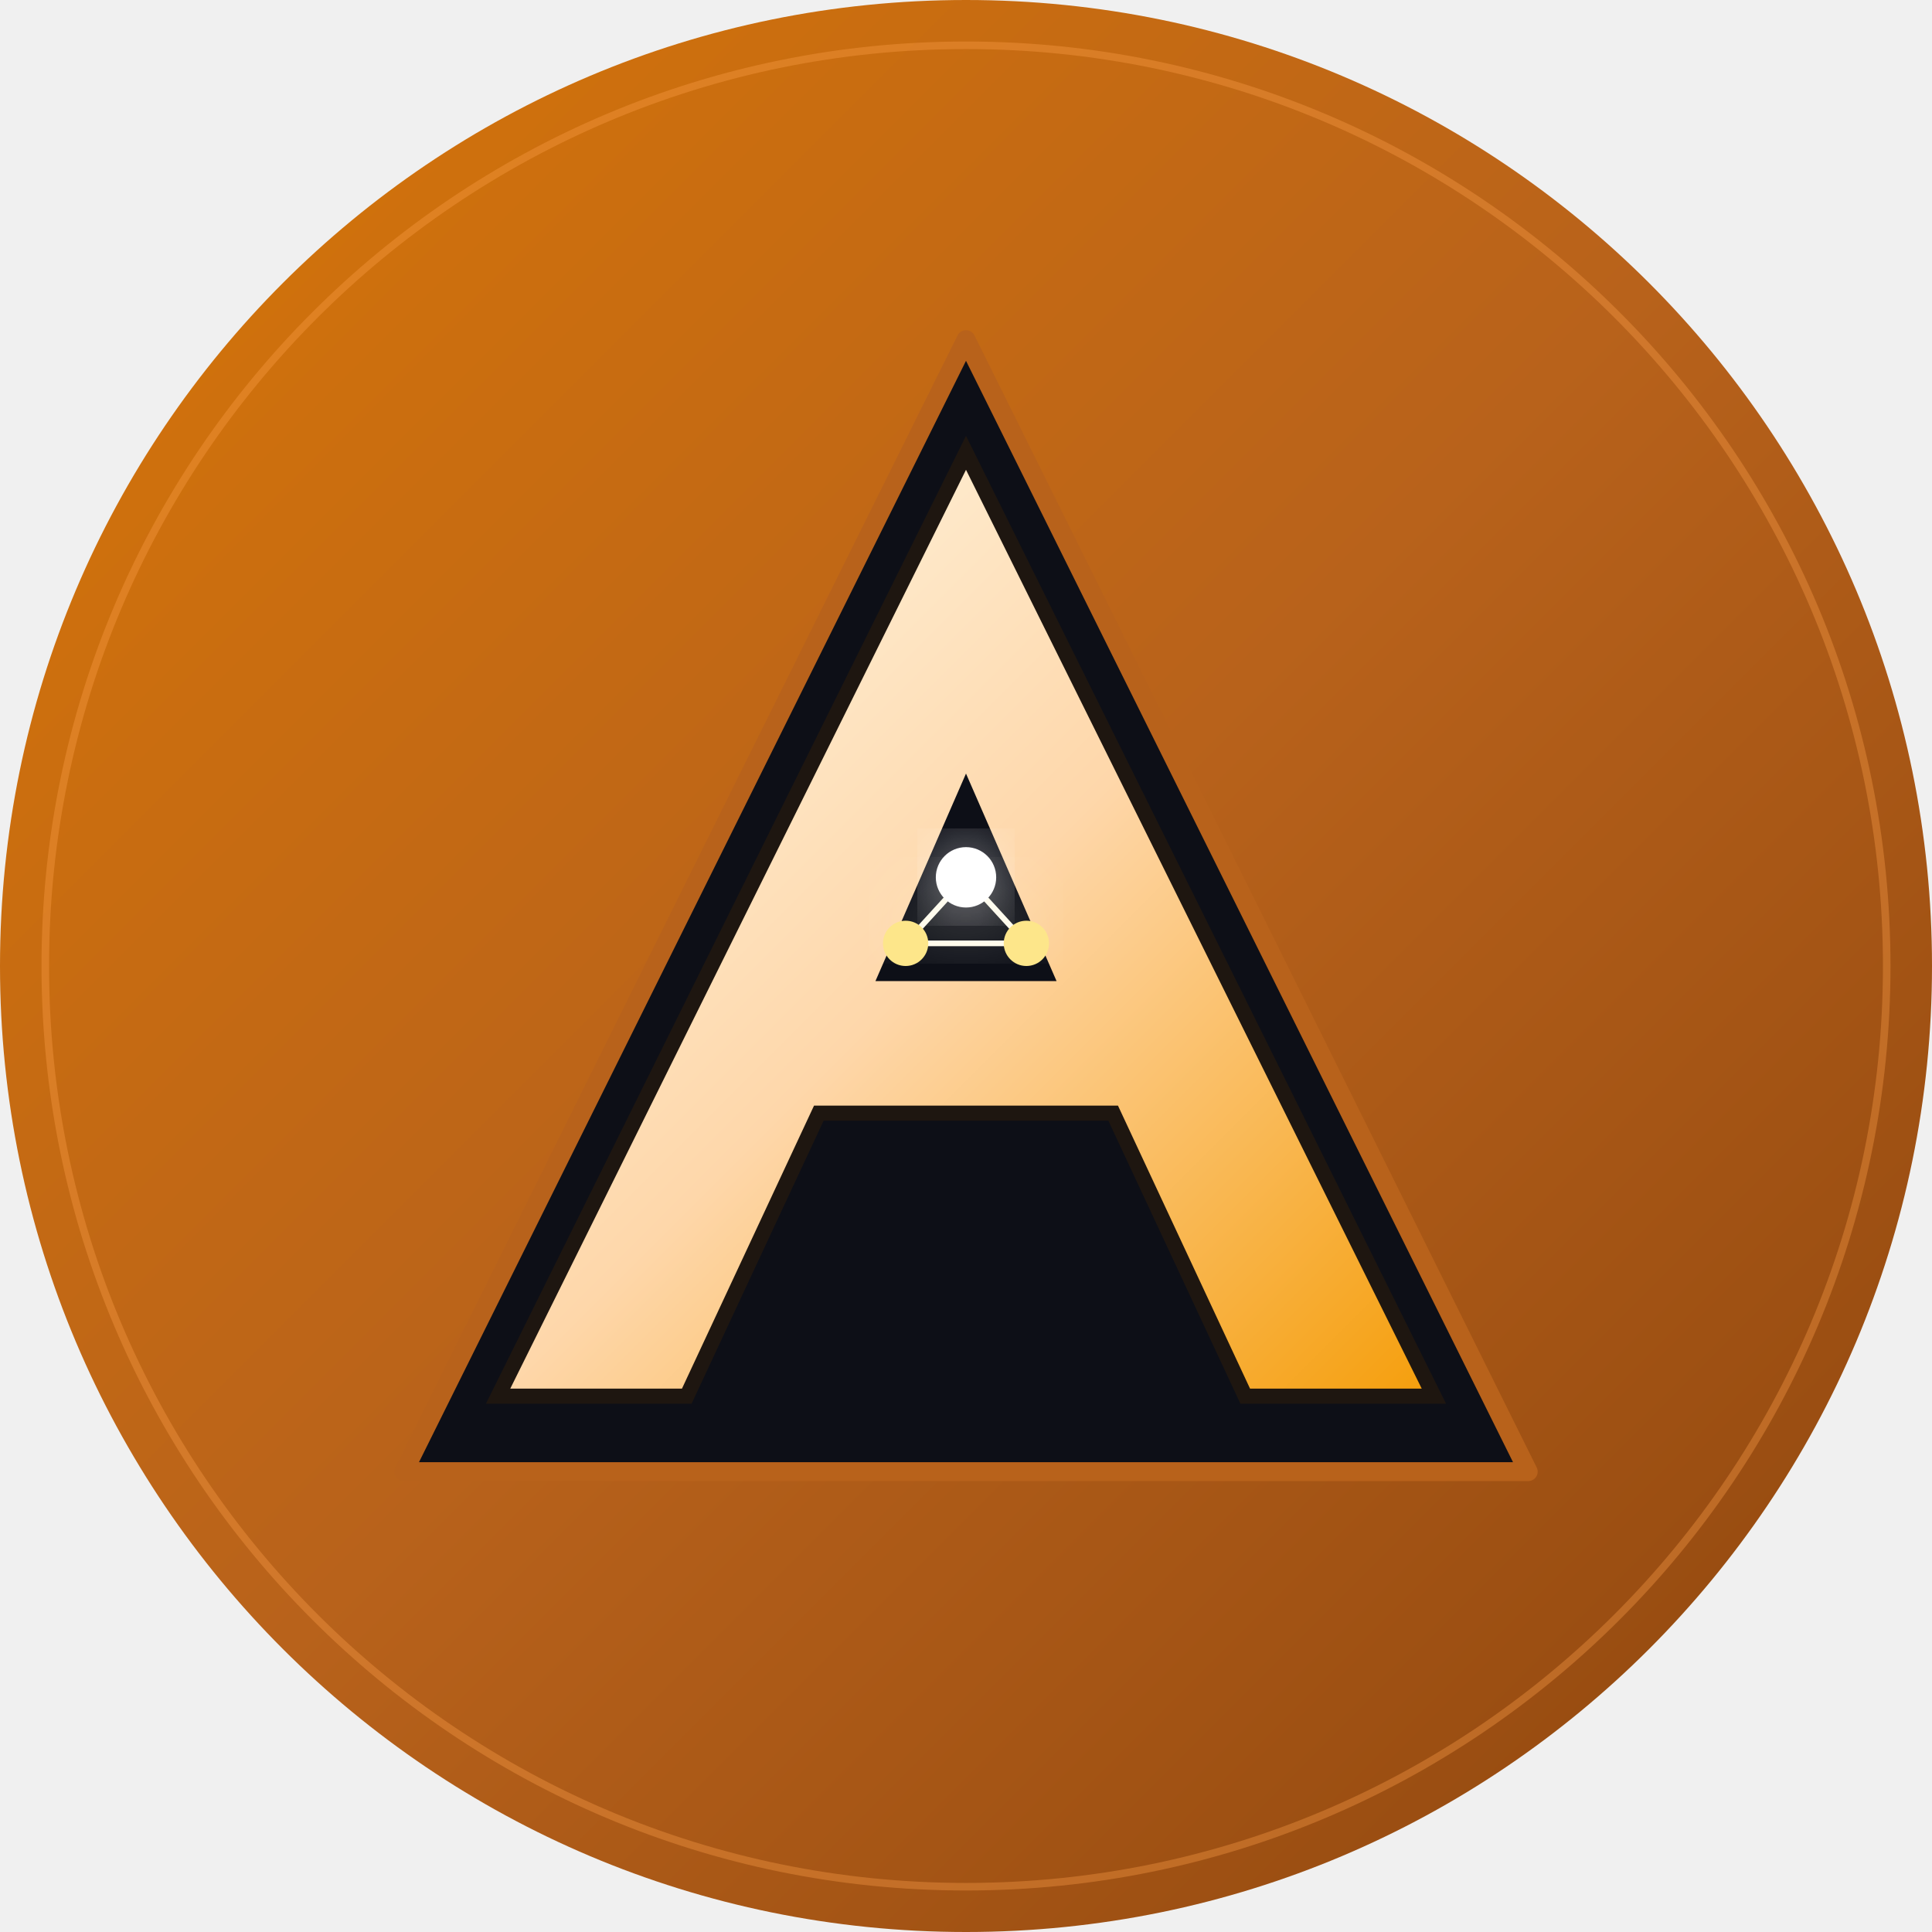
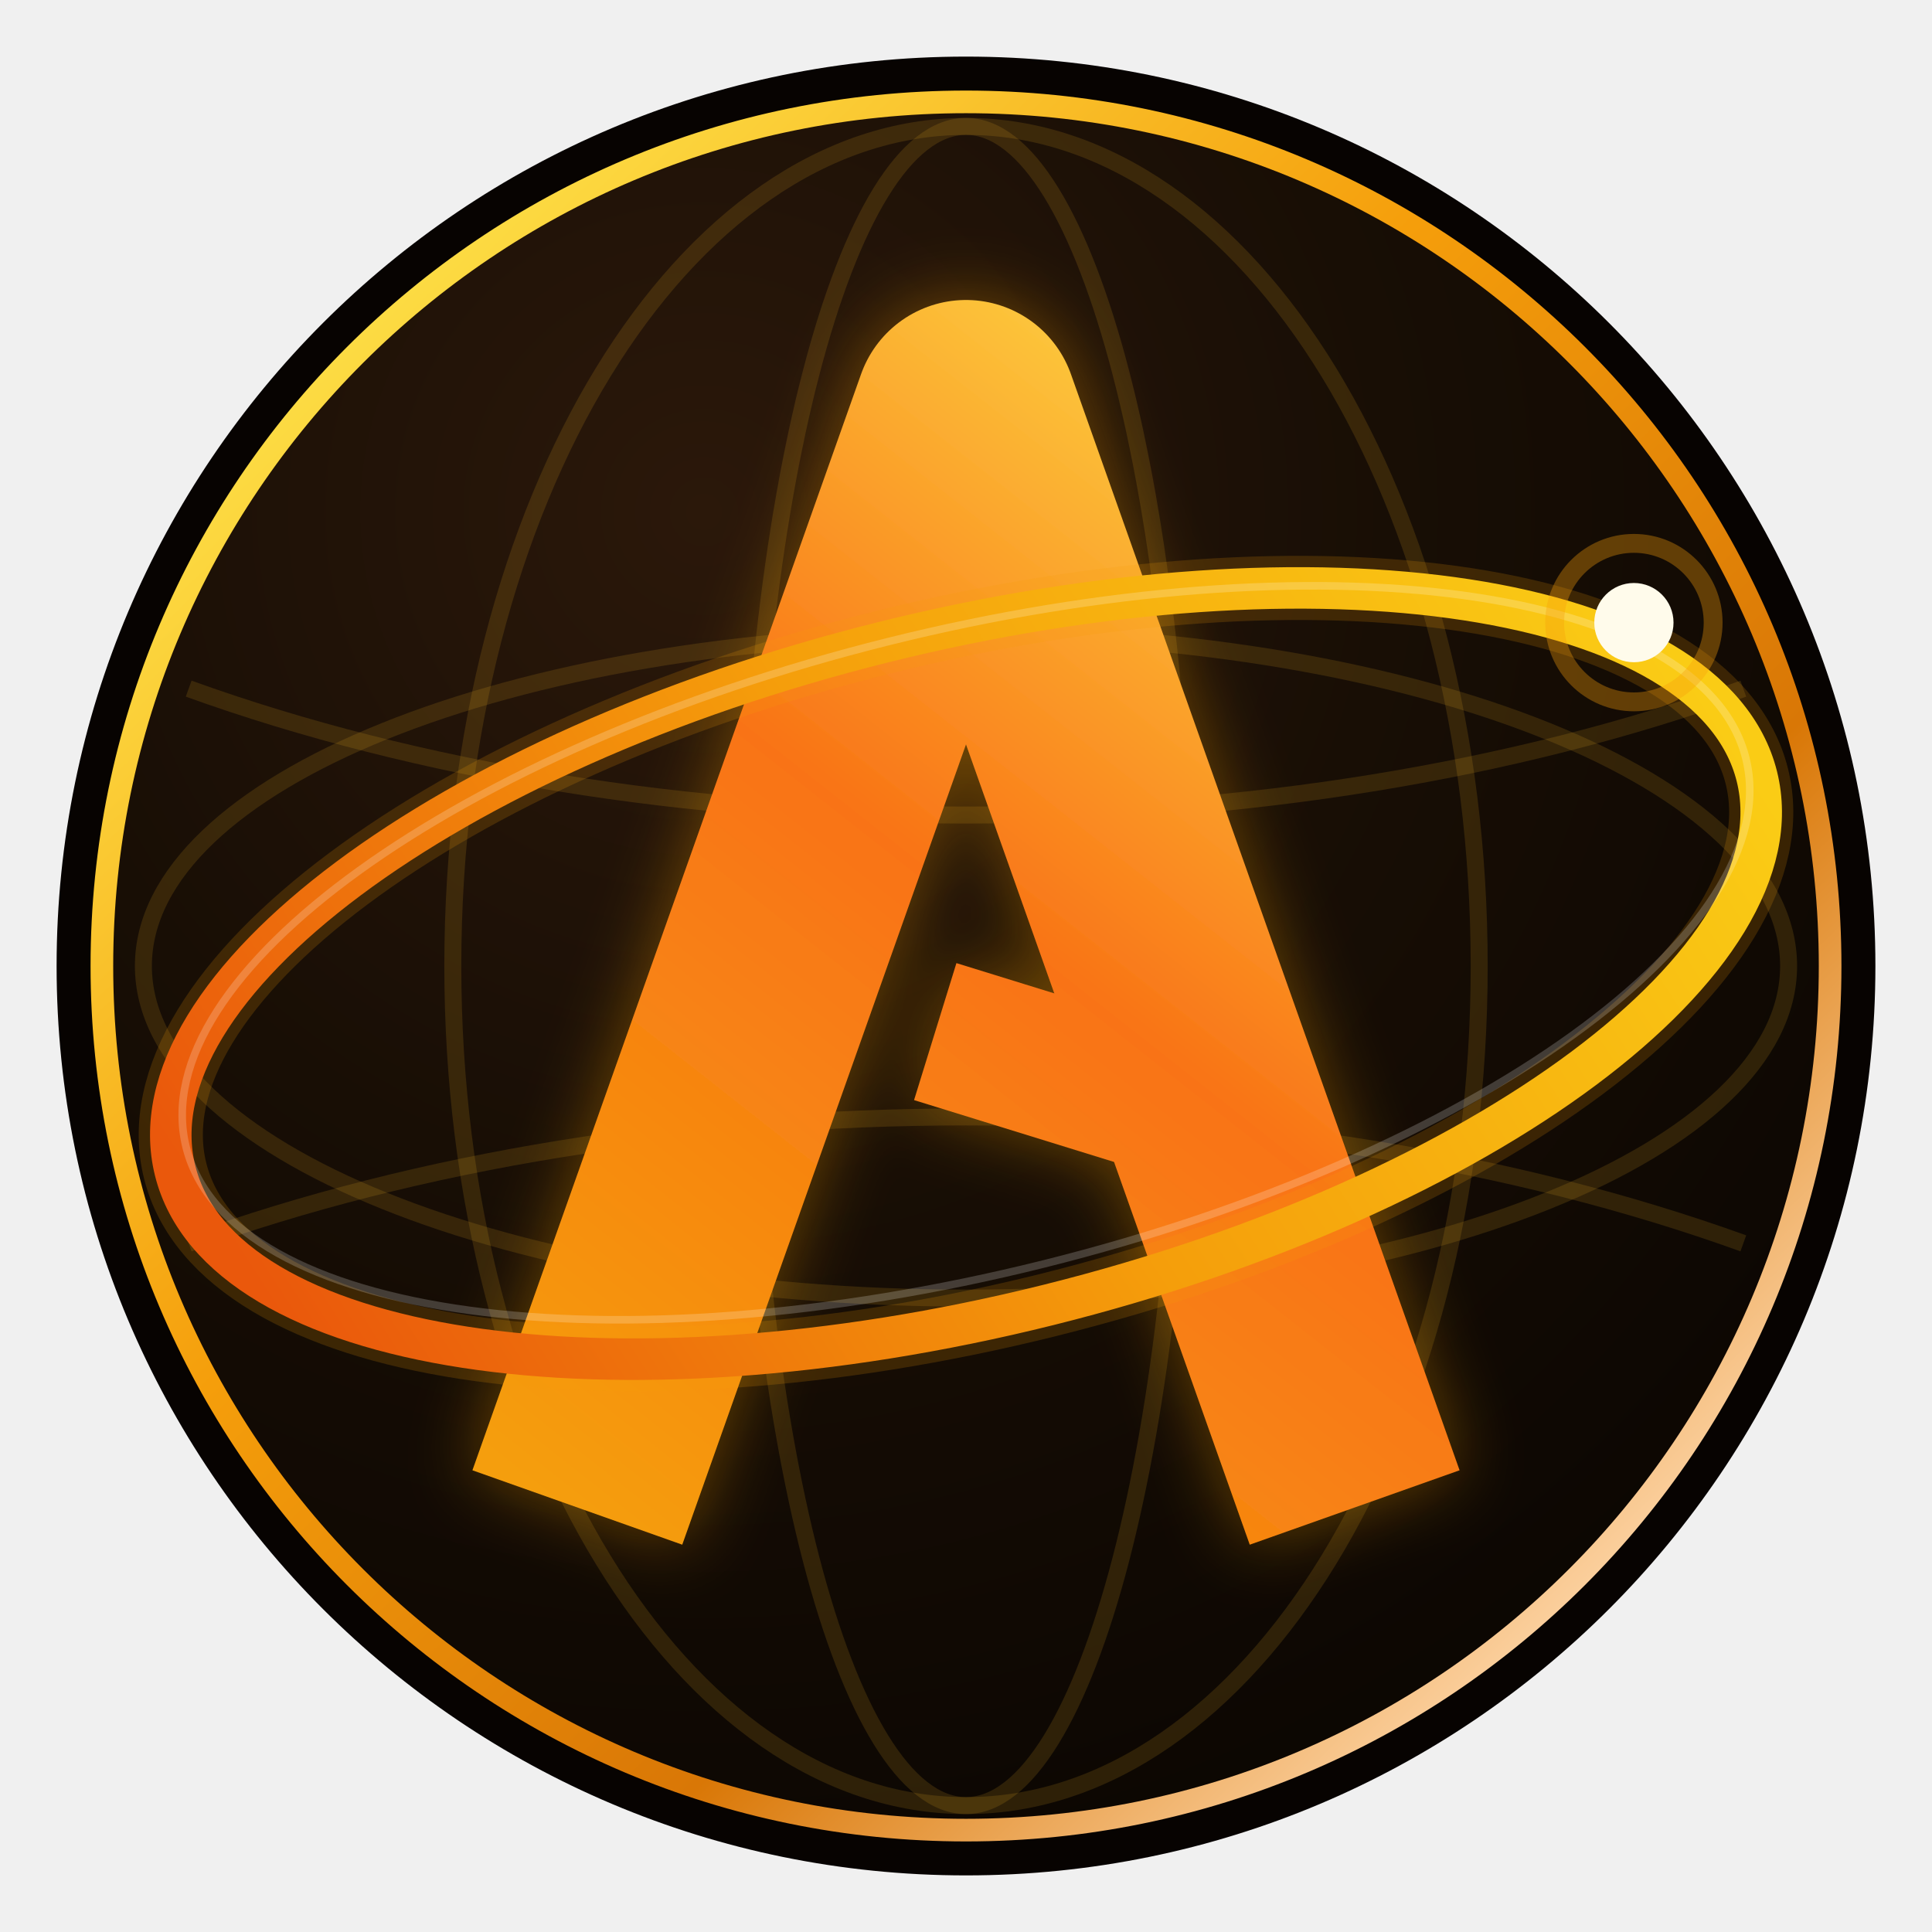
- <svg xmlns="http://www.w3.org/2000/svg" viewBox="0 0 1024 1024" width="1024" height="1024" role="img" aria-label="Aliasist AI Logo">
+ <svg xmlns="http://www.w3.org/2000/svg" viewBox="0 0 1024 1024" role="img" aria-label="Aliasist AI">
  <defs>
-     <linearGradient id="ai-bg" x1="0%" y1="0%" x2="100%" y2="100%">
-       <stop offset="0%" stop-color="#D97706" />
-       <stop offset="50%" stop-color="#B8621B" />
-       <stop offset="100%" stop-color="#8C440D" />
+     <radialGradient id="field_aliasist_ai" cx="35%" cy="24%" r="82%">
+       <stop offset="0" stop-color="#2b180a" />
+       <stop offset=".48" stop-color="#180e05" />
+       <stop offset="1" stop-color="#0b0602" />
+     </radialGradient>
+     <linearGradient id="mark_aliasist_ai" x1="270" y1="780" x2="730" y2="196" gradientUnits="userSpaceOnUse">
+       <stop stop-color="#f59e0b" />
+       <stop offset=".52" stop-color="#f97316" />
+       <stop offset="1" stop-color="#fde047" />
    </linearGradient>
-     <linearGradient id="ai-frame" x1="0%" y1="0%" x2="100%" y2="100%">
-       <stop offset="0%" stop-color="#FFFBEB" />
-       <stop offset="50%" stop-color="#FED7AA" />
-       <stop offset="100%" stop-color="#F59E0B" />
+     <linearGradient id="orbit_aliasist_ai" x1="130" y1="650" x2="900" y2="386" gradientUnits="userSpaceOnUse">
+       <stop stop-color="#ea580c" />
+       <stop offset=".5" stop-color="#f59e0b" />
+       <stop offset="1" stop-color="#facc15" />
    </linearGradient>
-     <linearGradient id="ai-core-grad" x1="0%" y1="0%" x2="100%" y2="100%">
-       <stop offset="0%" stop-color="#FBBF24" />
-       <stop offset="100%" stop-color="#EA580C" />
+     <linearGradient id="rim_aliasist_ai" x1="170" y1="160" x2="850" y2="864" gradientUnits="userSpaceOnUse">
+       <stop stop-color="#fde047" />
+       <stop offset=".38" stop-color="#f59e0b" />
+       <stop offset=".72" stop-color="#d97706" />
+       <stop offset="1" stop-color="#fed7aa" />
    </linearGradient>
-     <filter id="ai-glow" x="-30%" y="-30%" width="160%" height="160%">
-       <feGaussianBlur stdDeviation="20" result="blur" />
-       <feComposite in="SourceGraphic" in2="blur" operator="over" />
+     <filter id="markGlow_aliasist_ai" x="-30%" y="-30%" width="160%" height="160%">
+       <feGaussianBlur stdDeviation="18" result="blur" />
+       <feFlood flood-color="#f59e0b" flood-opacity=".38" />
+       <feComposite in2="blur" operator="in" />
+       <feMerge>
+         <feMergeNode />
+         <feMergeNode in="SourceGraphic" />
+       </feMerge>
    </filter>
+     <clipPath id="badge_aliasist_ai">
+       <circle cx="512" cy="512" r="480" />
+     </clipPath>
  </defs>
-   <circle cx="512" cy="512" r="512" fill="url(#ai-bg)" />
-   <circle cx="512" cy="512" r="488" fill="none" stroke="#FFA24C" stroke-width="4" stroke-opacity="0.35" />
-   <polygon points="512,180 810,780 214,780" fill="#0D0F17" stroke="#B8621B" stroke-width="10" stroke-linejoin="round" />
-   <polygon points="512,240 760,740 660,740 590,590 434,590 364,740 264,740" fill="url(#ai-frame)" stroke="#1E1610" stroke-width="8" />
-   <polygon points="512,410 560,520 464,520" fill="#0D0F17" />
-   <g filter="url(#ai-glow)" stroke="#FFFBEB" stroke-width="3">
-     <line x1="512" y1="465" x2="480" y2="500" />
-     <line x1="512" y1="465" x2="544" y2="500" />
-     <line x1="480" y1="500" x2="544" y2="500" />
+   <circle cx="512" cy="512" r="472" fill="#130a03" stroke="#070301" stroke-width="20" />
+   <circle cx="512" cy="512" r="458" fill="url(#field_aliasist_ai)" stroke="url(#rim_aliasist_ai)" stroke-width="12" />
+   <g clip-path="url(#badge_aliasist_ai)">
+     <g fill="none" stroke="#fbbf24" stroke-opacity=".14" stroke-width="9">
+       <ellipse cx="512" cy="512" rx="272" ry="445" />
+       <ellipse cx="512" cy="512" rx="116" ry="445" />
+       <ellipse cx="512" cy="512" rx="436" ry="176" />
+       <path d="M100 365c122 44 265 67 412 67s290-23 412-67M100 659c122-44 265-67 412-67s290 23 412 67" />
+     </g>
+     <g filter="url(#markGlow_aliasist_ai)" fill="none" stroke="url(#mark_aliasist_ai)" stroke-linejoin="round">
+       <path d="M306 799 512 218 718 799" stroke-width="118" />
+       <path d="m532 558 97 30" stroke-width="76" stroke-linecap="square" />
+     </g>
+     <ellipse cx="512" cy="516" rx="432" ry="181" fill="none" stroke="#f59e0b" stroke-opacity=".18" stroke-width="34" transform="rotate(-14 512 516)" />
+     <ellipse cx="512" cy="516" rx="432" ry="181" fill="none" stroke="url(#orbit_aliasist_ai)" stroke-width="22" transform="rotate(-14 512 516)" />
+     <ellipse cx="512" cy="505" rx="426" ry="170" fill="none" stroke="#fff" stroke-opacity=".2" stroke-width="4" transform="rotate(-14 512 505)" />
+     <circle cx="866" cy="330" r="21" fill="#fffbeb" />
+     <circle cx="866" cy="330" r="42" fill="none" stroke="#f59e0b" stroke-opacity=".35" stroke-width="10" />
  </g>
-   <circle cx="512" cy="465" r="16" fill="#FFFFFF" filter="url(#ai-glow)" />
-   <circle cx="480" cy="500" r="12" fill="#FDE68A" />
-   <circle cx="544" cy="500" r="12" fill="#FDE68A" />
</svg>
